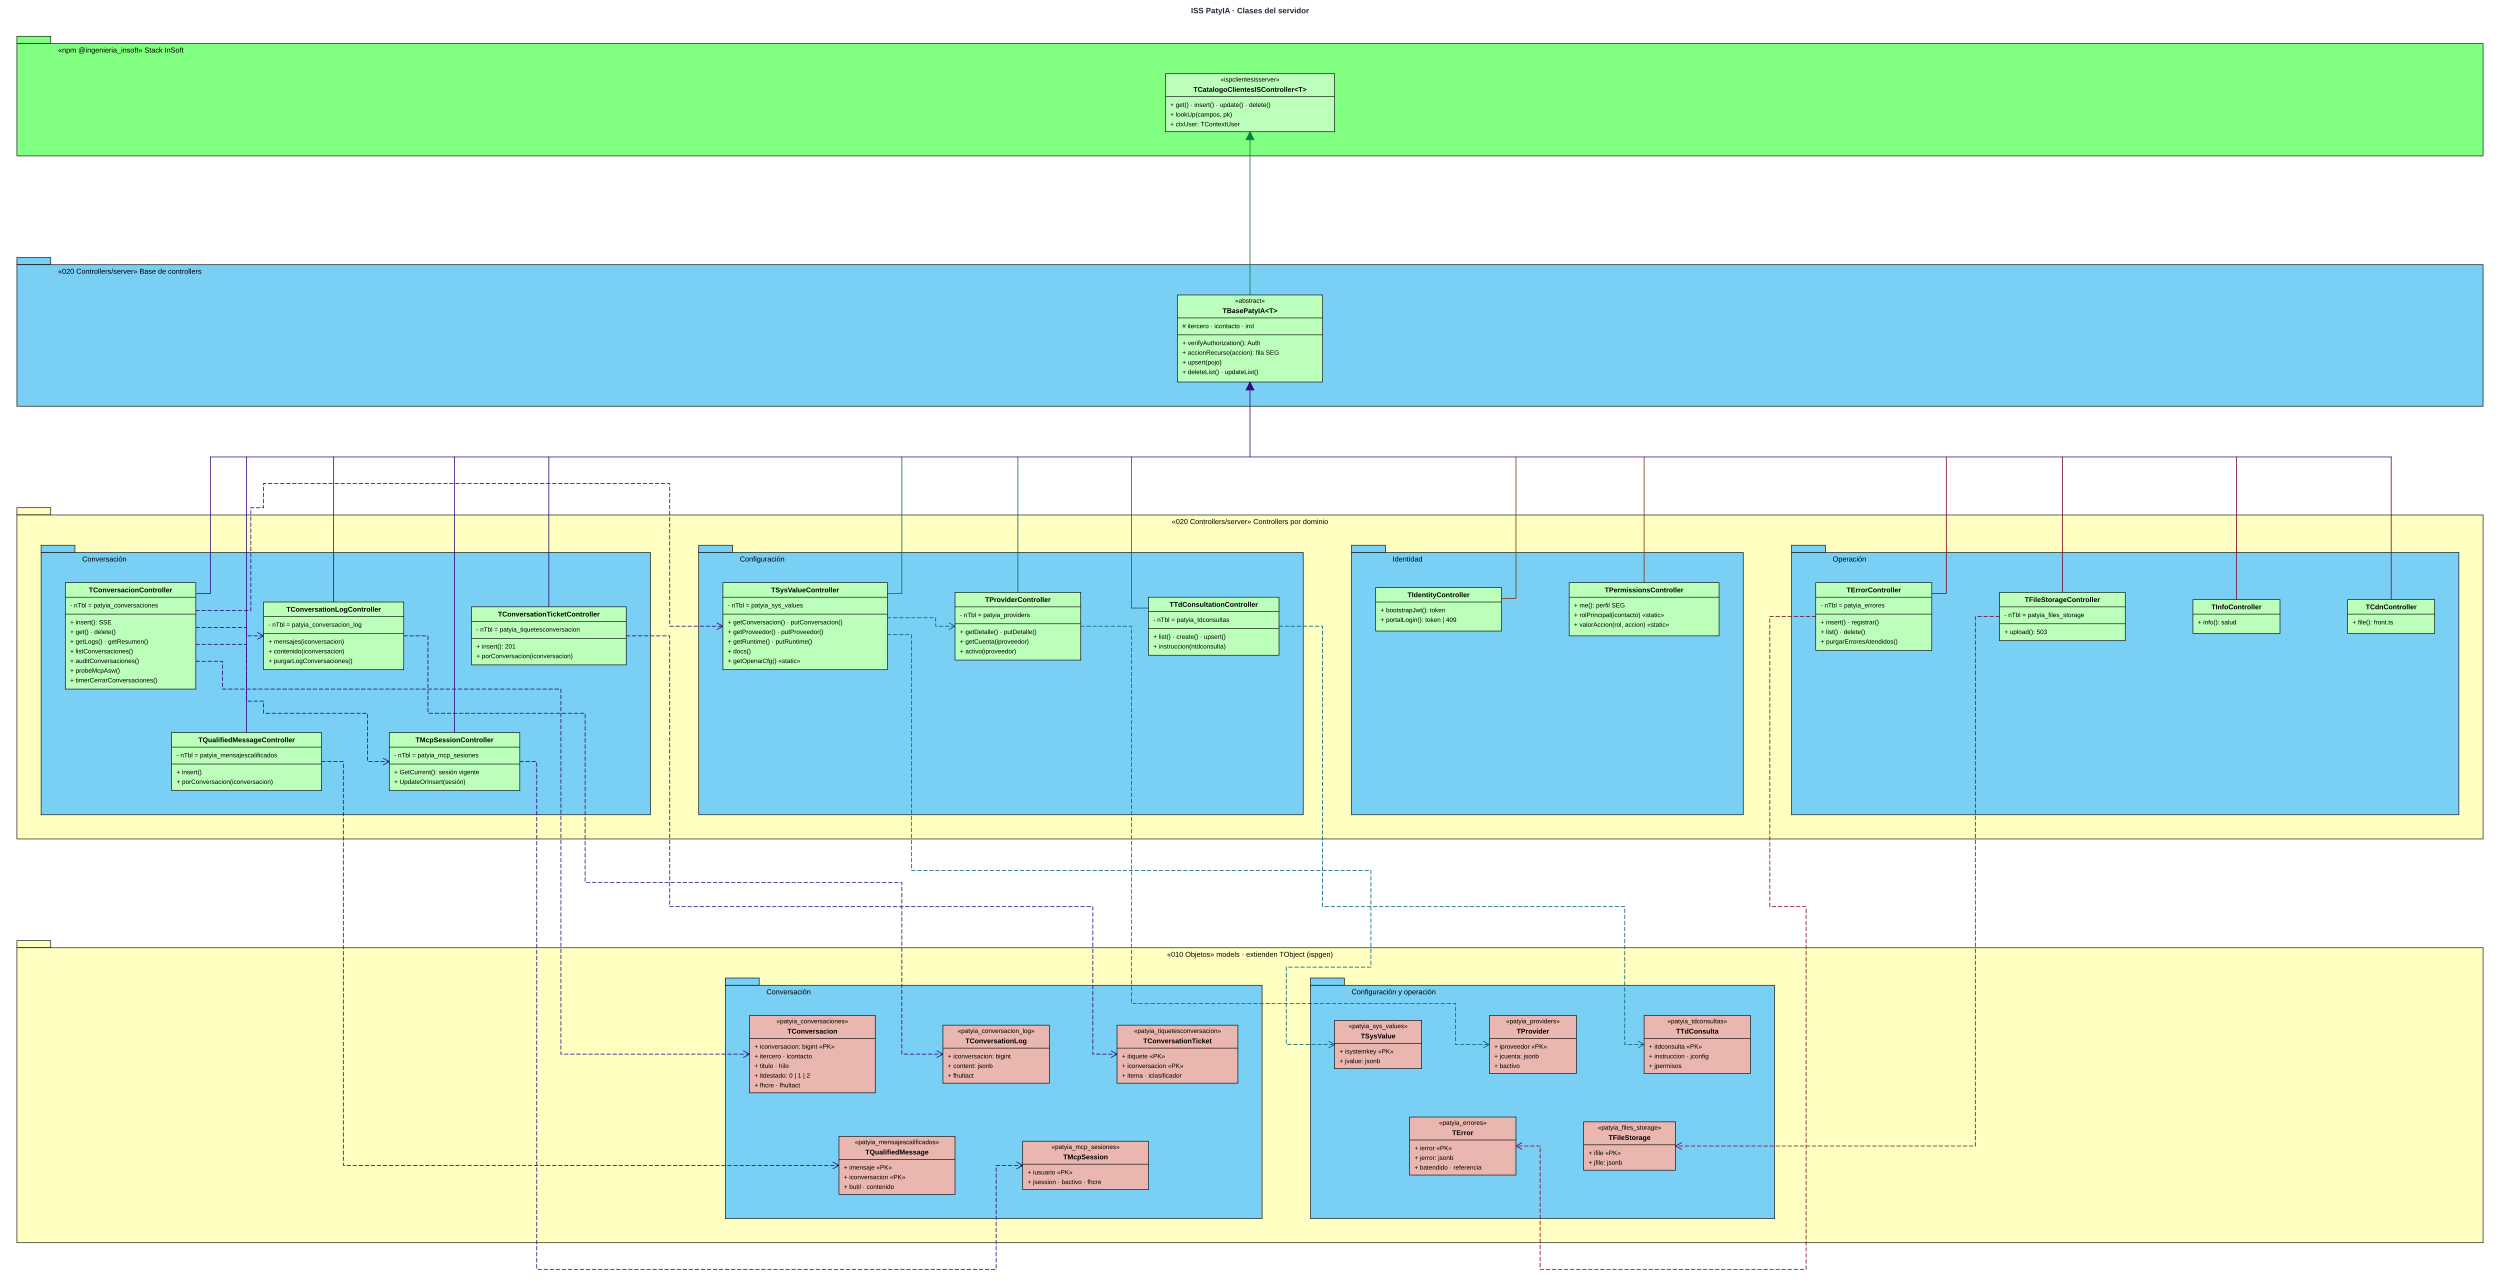
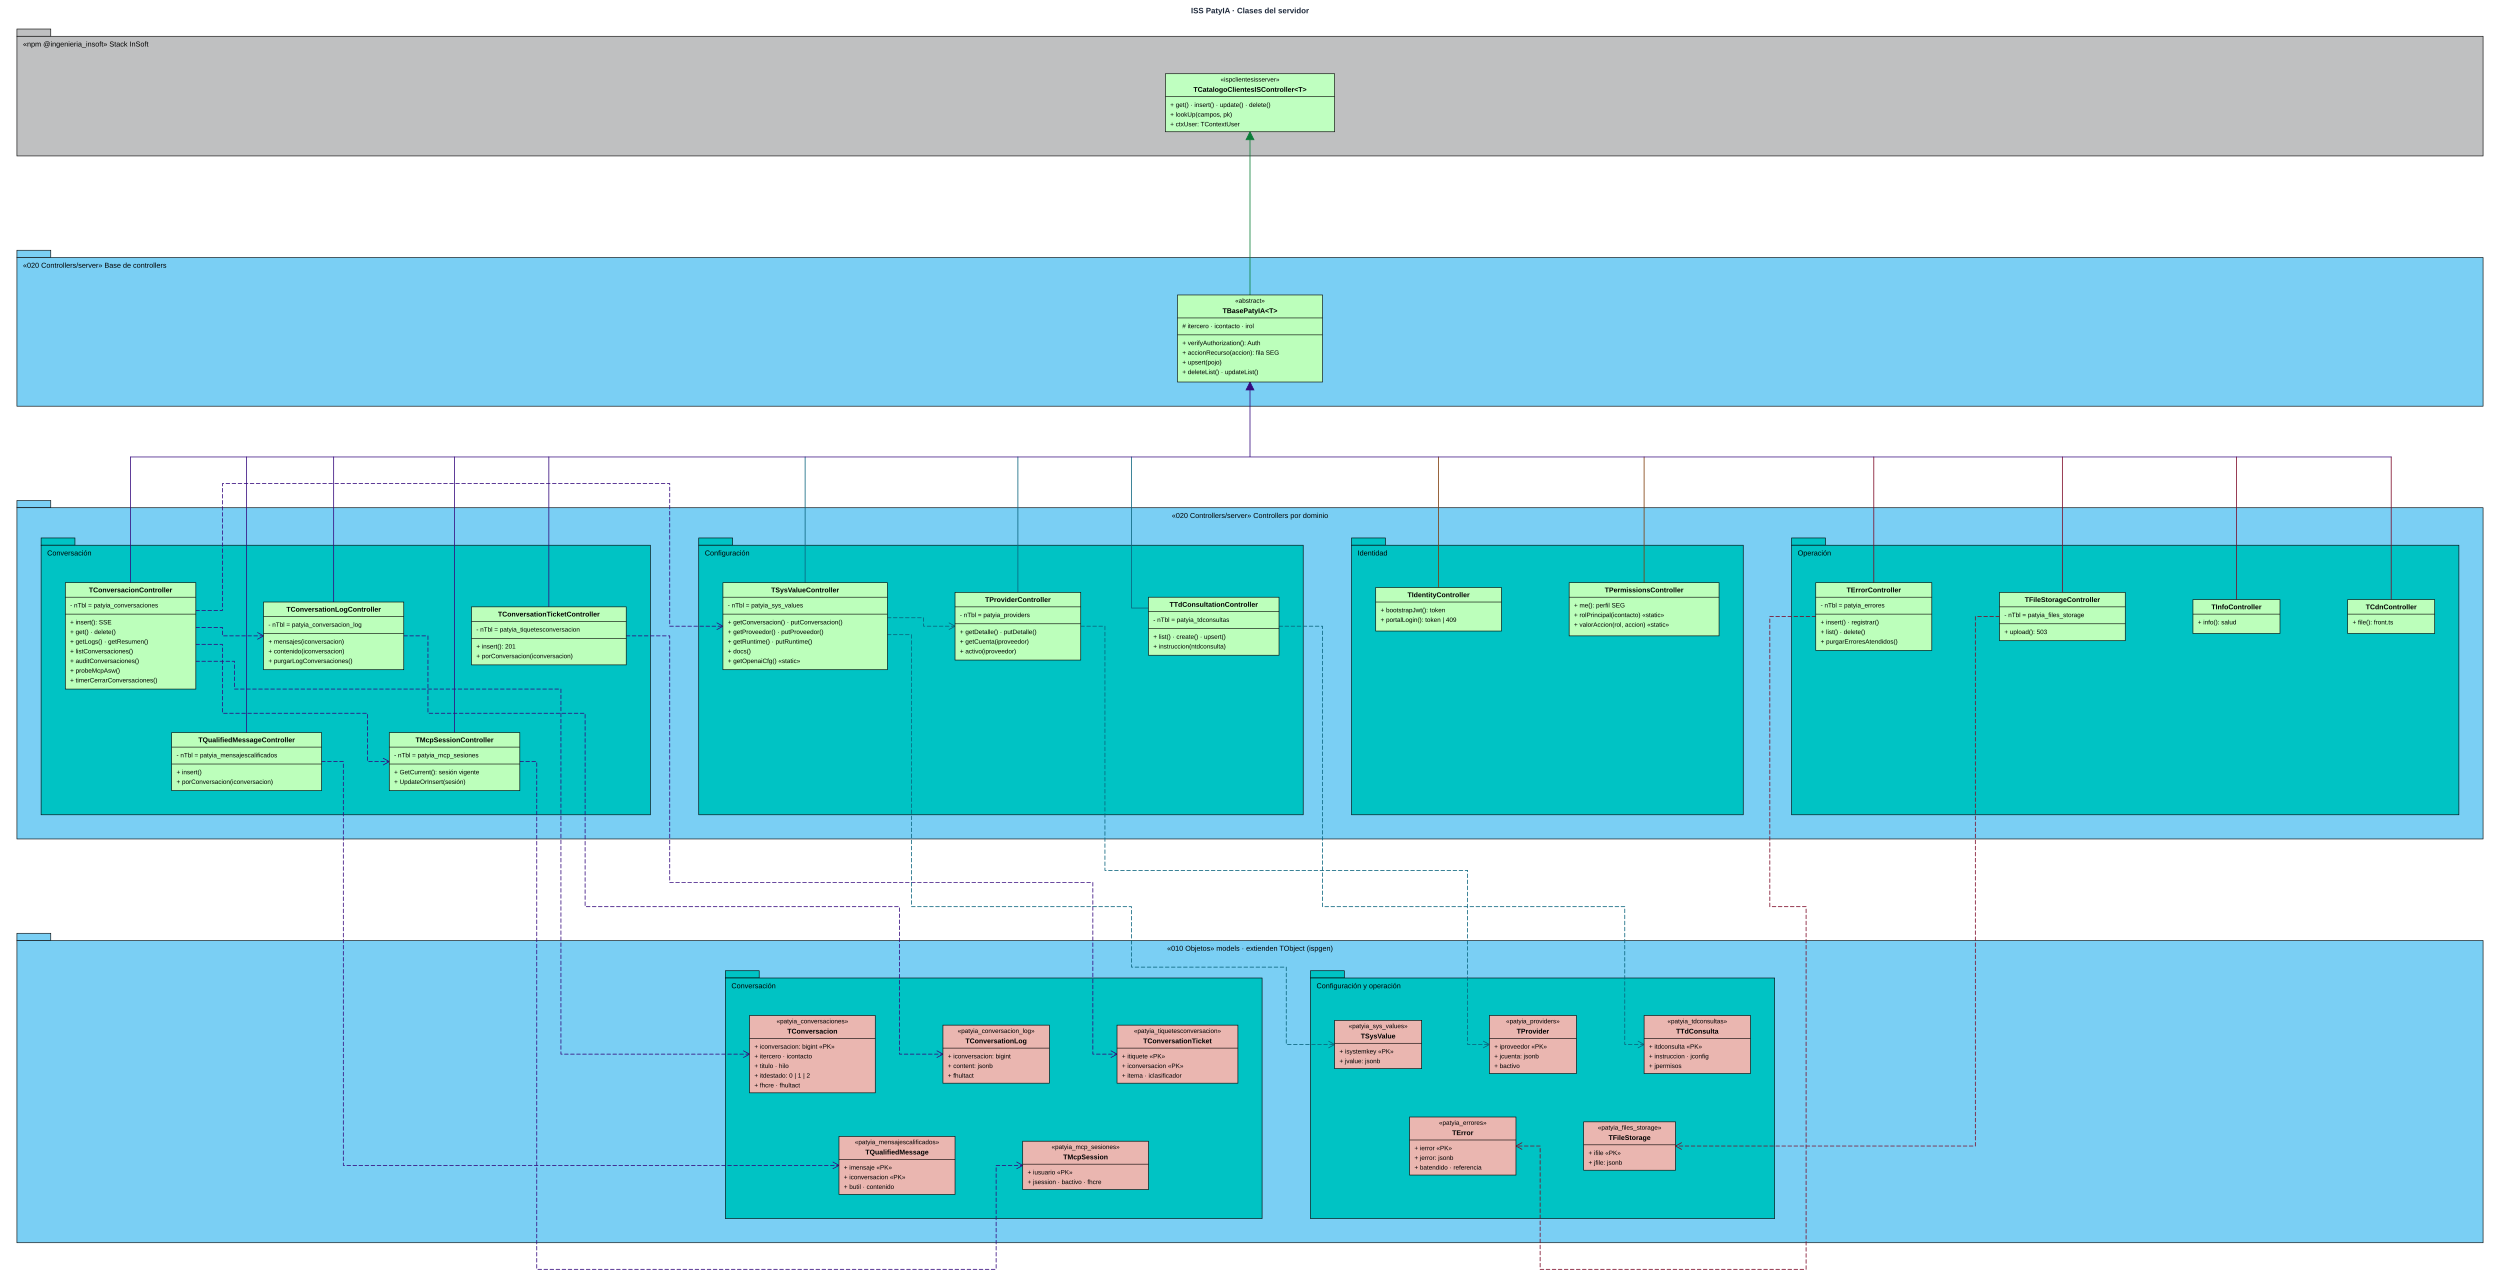
<svg xmlns="http://www.w3.org/2000/svg" style="background:#FFFFFF" part="canvas" class="cls-svg" role="img" viewBox="0 0 4136 2128" preserveAspectRatio="xMidYMid meet" aria-label="ISS PatyIA · Clases del servidor">
  <text x="2068" y="22" text-anchor="middle" fill="#1e293b" font-size="13" font-weight="600" font-family="Tahoma,Arial,sans-serif">ISS PatyIA · Clases del servidor</text>
  <g class="cls-pkgs">
-     <rect x="28" y="60" width="56" height="12" fill="#81FF81" stroke="#000000" stroke-width="1" class="cls-pkg__tab" />
-     <rect x="28" y="72" width="4080" height="186" fill="#81FF81" stroke="#000000" stroke-width="1" class="cls-pkg" />
-     <text x="96" y="87" text-anchor="start" fill="#000000" font-size="12" font-family="Tahoma,Arial,sans-serif">«npm @ingenieria_insoft» Stack InSoft</text>
-     <rect x="28" y="426" width="56" height="12" fill="#7ACFF4" stroke="#000000" stroke-width="1" class="cls-pkg__tab" />
-     <rect x="28" y="438" width="4080" height="234" fill="#7ACFF4" stroke="#000000" stroke-width="1" class="cls-pkg" />
-     <text x="96" y="453" text-anchor="start" fill="#000000" font-size="12" font-family="Tahoma,Arial,sans-serif">«020 Controllers/server» Base de controllers</text>
-     <rect x="28" y="840" width="56" height="12" fill="#FFFFC1" stroke="#000000" stroke-width="1" class="cls-pkg__tab" />
-     <rect x="28" y="852" width="4080" height="536" fill="#FFFFC1" stroke="#000000" stroke-width="1" class="cls-pkg" />
-     <text x="2068" y="867" text-anchor="middle" fill="#000000" font-size="12" font-family="Tahoma,Arial,sans-serif">«020 Controllers/server» Controllers por dominio</text>
-     <rect x="28" y="1556" width="56" height="12" fill="#FFFFC1" stroke="#000000" stroke-width="1" class="cls-pkg__tab" />
-     <rect x="28" y="1568" width="4080" height="488" fill="#FFFFC1" stroke="#000000" stroke-width="1" class="cls-pkg" />
-     <text x="2068" y="1583" text-anchor="middle" fill="#000000" font-size="12" font-family="Tahoma,Arial,sans-serif">«010 Objetos» models · extienden TObject (ispgen)</text>
-     <rect x="68" y="902" width="56" height="12" fill="#7ACFF4" stroke="#000000" stroke-width="1" class="cls-pkg__tab" />
-     <rect x="68" y="914" width="1008" height="434" fill="#7ACFF4" stroke="#000000" stroke-width="1" class="cls-pkg" />
-     <text x="136" y="929" text-anchor="start" fill="#000000" font-size="12" font-family="Tahoma,Arial,sans-serif">Conversación</text>
-     <rect x="1156" y="902" width="56" height="12" fill="#7ACFF4" stroke="#000000" stroke-width="1" class="cls-pkg__tab" />
-     <rect x="1156" y="914" width="1000" height="434" fill="#7ACFF4" stroke="#000000" stroke-width="1" class="cls-pkg" />
-     <text x="1224" y="929" text-anchor="start" fill="#000000" font-size="12" font-family="Tahoma,Arial,sans-serif">Configuración</text>
-     <rect x="2236" y="902" width="56" height="12" fill="#7ACFF4" stroke="#000000" stroke-width="1" class="cls-pkg__tab" />
-     <rect x="2236" y="914" width="648" height="434" fill="#7ACFF4" stroke="#000000" stroke-width="1" class="cls-pkg" />
-     <text x="2304" y="929" text-anchor="start" fill="#000000" font-size="12" font-family="Tahoma,Arial,sans-serif">Identidad</text>
-     <rect x="2964" y="902" width="56" height="12" fill="#7ACFF4" stroke="#000000" stroke-width="1" class="cls-pkg__tab" />
-     <rect x="2964" y="914" width="1104" height="434" fill="#7ACFF4" stroke="#000000" stroke-width="1" class="cls-pkg" />
-     <text x="3032" y="929" text-anchor="start" fill="#000000" font-size="12" font-family="Tahoma,Arial,sans-serif">Operación</text>
-     <rect x="1200" y="1618" width="56" height="12" fill="#7ACFF4" stroke="#000000" stroke-width="1" class="cls-pkg__tab" />
-     <rect x="1200" y="1630" width="888" height="386" fill="#7ACFF4" stroke="#000000" stroke-width="1" class="cls-pkg" />
-     <text x="1268" y="1645" text-anchor="start" fill="#000000" font-size="12" font-family="Tahoma,Arial,sans-serif">Conversación</text>
-     <rect x="2168" y="1618" width="56" height="12" fill="#7ACFF4" stroke="#000000" stroke-width="1" class="cls-pkg__tab" />
-     <rect x="2168" y="1630" width="768" height="386" fill="#7ACFF4" stroke="#000000" stroke-width="1" class="cls-pkg" />
-     <text x="2236" y="1645" text-anchor="start" fill="#000000" font-size="12" font-family="Tahoma,Arial,sans-serif">Configuración y operación</text>
+     <rect x="28" y="48" width="56" height="12" fill="#BFC0C1" stroke="#000000" stroke-width="1" class="cls-pkg__tab" />
+     <rect x="28" y="60" width="4080" height="198" fill="#BFC0C1" stroke="#000000" stroke-width="1" class="cls-pkg" />
+     <text x="38" y="77" text-anchor="start" fill="#000000" font-size="12" font-family="Tahoma,Arial,sans-serif">«npm @ingenieria_insoft» Stack InSoft</text>
+     <rect x="28" y="414" width="56" height="12" fill="#7ACFF4" stroke="#000000" stroke-width="1" class="cls-pkg__tab" />
+     <rect x="28" y="426" width="4080" height="246" fill="#7ACFF4" stroke="#000000" stroke-width="1" class="cls-pkg" />
+     <text x="38" y="443" text-anchor="start" fill="#000000" font-size="12" font-family="Tahoma,Arial,sans-serif">«020 Controllers/server» Base de controllers</text>
+     <rect x="28" y="828" width="56" height="12" fill="#7ACFF4" stroke="#000000" stroke-width="1" class="cls-pkg__tab" />
+     <rect x="28" y="840" width="4080" height="548" fill="#7ACFF4" stroke="#000000" stroke-width="1" class="cls-pkg" />
+     <text x="2068" y="857" text-anchor="middle" fill="#000000" font-size="12" font-family="Tahoma,Arial,sans-serif">«020 Controllers/server» Controllers por dominio</text>
+     <rect x="28" y="1544" width="56" height="12" fill="#7ACFF4" stroke="#000000" stroke-width="1" class="cls-pkg__tab" />
+     <rect x="28" y="1556" width="4080" height="500" fill="#7ACFF4" stroke="#000000" stroke-width="1" class="cls-pkg" />
+     <text x="2068" y="1573" text-anchor="middle" fill="#000000" font-size="12" font-family="Tahoma,Arial,sans-serif">«010 Objetos» models · extienden TObject (ispgen)</text>
+     <rect x="68" y="890" width="56" height="12" fill="#00C3C4" stroke="#000000" stroke-width="1" class="cls-pkg__tab" />
+     <rect x="68" y="902" width="1008" height="446" fill="#00C3C4" stroke="#000000" stroke-width="1" class="cls-pkg" />
+     <text x="78" y="919" text-anchor="start" fill="#000000" font-size="12" font-family="Tahoma,Arial,sans-serif">Conversación</text>
+     <rect x="1156" y="890" width="56" height="12" fill="#00C3C4" stroke="#000000" stroke-width="1" class="cls-pkg__tab" />
+     <rect x="1156" y="902" width="1000" height="446" fill="#00C3C4" stroke="#000000" stroke-width="1" class="cls-pkg" />
+     <text x="1166" y="919" text-anchor="start" fill="#000000" font-size="12" font-family="Tahoma,Arial,sans-serif">Configuración</text>
+     <rect x="2236" y="890" width="56" height="12" fill="#00C3C4" stroke="#000000" stroke-width="1" class="cls-pkg__tab" />
+     <rect x="2236" y="902" width="648" height="446" fill="#00C3C4" stroke="#000000" stroke-width="1" class="cls-pkg" />
+     <text x="2246" y="919" text-anchor="start" fill="#000000" font-size="12" font-family="Tahoma,Arial,sans-serif">Identidad</text>
+     <rect x="2964" y="890" width="56" height="12" fill="#00C3C4" stroke="#000000" stroke-width="1" class="cls-pkg__tab" />
+     <rect x="2964" y="902" width="1104" height="446" fill="#00C3C4" stroke="#000000" stroke-width="1" class="cls-pkg" />
+     <text x="2974" y="919" text-anchor="start" fill="#000000" font-size="12" font-family="Tahoma,Arial,sans-serif">Operación</text>
+     <rect x="1200" y="1606" width="56" height="12" fill="#00C3C4" stroke="#000000" stroke-width="1" class="cls-pkg__tab" />
+     <rect x="1200" y="1618" width="888" height="398" fill="#00C3C4" stroke="#000000" stroke-width="1" class="cls-pkg" />
+     <text x="1210" y="1635" text-anchor="start" fill="#000000" font-size="12" font-family="Tahoma,Arial,sans-serif">Conversación</text>
+     <rect x="2168" y="1606" width="56" height="12" fill="#00C3C4" stroke="#000000" stroke-width="1" class="cls-pkg__tab" />
+     <rect x="2168" y="1618" width="768" height="398" fill="#00C3C4" stroke="#000000" stroke-width="1" class="cls-pkg" />
+     <text x="2178" y="1635" text-anchor="start" fill="#000000" font-size="12" font-family="Tahoma,Arial,sans-serif">Configuración y operación</text>
  </g>
  <g class="cls-rel" data-edge-id="r0">
    <path d="M2068,488 V218" fill="none" stroke="#0a7d37" stroke-width="1.3" stroke-linejoin="round" stroke-linecap="round" class="cls-rel__path" />
    <polygon points="0,0 -13.2,-6.6 -13.2,6.6" fill="#0a7d37" stroke="#0a7d37" stroke-width="1.2" transform="translate(2068,218) rotate(270)" class="cls-rel__head" />
  </g>
  <g class="cls-rel" data-edge-id="r1">
-     <path d="M324,982 H348 V756" fill="none" stroke="#350a7d" stroke-width="1.3" stroke-linejoin="round" stroke-linecap="round" class="cls-rel__path" />
+     <path d="M216,964 V756" fill="none" stroke="#350a7d" stroke-width="1.3" stroke-linejoin="round" stroke-linecap="round" class="cls-rel__path" />
  </g>
  <g class="cls-rel" data-edge-id="r2">
    <path d="M552,996 V756" fill="none" stroke="#350a7d" stroke-width="1.3" stroke-linejoin="round" stroke-linecap="round" class="cls-rel__path" />
  </g>
  <g class="cls-rel" data-edge-id="r3">
    <path d="M908,1004 V756" fill="none" stroke="#350a7d" stroke-width="1.3" stroke-linejoin="round" stroke-linecap="round" class="cls-rel__path" />
  </g>
  <g class="cls-rel" data-edge-id="r4">
    <path d="M408,1212 V756" fill="none" stroke="#350a7d" stroke-width="1.3" stroke-linejoin="round" stroke-linecap="round" class="cls-rel__path" />
  </g>
  <g class="cls-rel" data-edge-id="r5">
    <path d="M752,1212 V756" fill="none" stroke="#350a7d" stroke-width="1.3" stroke-linejoin="round" stroke-linecap="round" class="cls-rel__path" />
  </g>
  <g class="cls-rel" data-edge-id="r6">
-     <path d="M1468,982 H1492 V756" fill="none" stroke="#0a647d" stroke-width="1.3" stroke-linejoin="round" stroke-linecap="round" class="cls-rel__path" />
+     <path d="M1332,964 V756" fill="none" stroke="#0a647d" stroke-width="1.3" stroke-linejoin="round" stroke-linecap="round" class="cls-rel__path" />
  </g>
  <g class="cls-rel" data-edge-id="r7">
    <path d="M1684,980 V756" fill="none" stroke="#0a647d" stroke-width="1.3" stroke-linejoin="round" stroke-linecap="round" class="cls-rel__path" />
  </g>
  <g class="cls-rel" data-edge-id="r8">
    <path d="M1900,1006 H1872 V756" fill="none" stroke="#0a647d" stroke-width="1.3" stroke-linejoin="round" stroke-linecap="round" class="cls-rel__path" />
  </g>
  <g class="cls-rel" data-edge-id="r9">
-     <path d="M2484,990 H2508 V756" fill="none" stroke="#7d3c0a" stroke-width="1.3" stroke-linejoin="round" stroke-linecap="round" class="cls-rel__path" />
+     <path d="M2380,972 V756" fill="none" stroke="#7d3c0a" stroke-width="1.3" stroke-linejoin="round" stroke-linecap="round" class="cls-rel__path" />
  </g>
  <g class="cls-rel" data-edge-id="r10">
    <path d="M2720,964 V756" fill="none" stroke="#7d3c0a" stroke-width="1.3" stroke-linejoin="round" stroke-linecap="round" class="cls-rel__path" />
  </g>
  <g class="cls-rel" data-edge-id="r11">
-     <path d="M3196,982 H3220 V756" fill="none" stroke="#7d0a27" stroke-width="1.3" stroke-linejoin="round" stroke-linecap="round" class="cls-rel__path" />
+     <path d="M3100,964 V756" fill="none" stroke="#7d0a27" stroke-width="1.3" stroke-linejoin="round" stroke-linecap="round" class="cls-rel__path" />
  </g>
  <g class="cls-rel" data-edge-id="r12">
    <path d="M3412,980 V756" fill="none" stroke="#7d0a27" stroke-width="1.3" stroke-linejoin="round" stroke-linecap="round" class="cls-rel__path" />
  </g>
  <g class="cls-rel" data-edge-id="r13">
    <path d="M3700,992 V756" fill="none" stroke="#7d0a27" stroke-width="1.3" stroke-linejoin="round" stroke-linecap="round" class="cls-rel__path" />
  </g>
  <g class="cls-rel" data-edge-id="r14">
    <path d="M3956,992 V756" fill="none" stroke="#7d0a27" stroke-width="1.3" stroke-linejoin="round" stroke-linecap="round" class="cls-rel__path" />
  </g>
  <g class="cls-rel" data-edge-id="r15">
-     <path d="M324,1038 H408 V1052 H436" fill="none" stroke="#350a7d" stroke-width="1.3" stroke-dasharray="6 4" stroke-linejoin="round" stroke-linecap="round" class="cls-rel__path" />
+     <path d="M324,1038 H368 V1052 H436" fill="none" stroke="#350a7d" stroke-width="1.3" stroke-dasharray="6 4" stroke-linejoin="round" stroke-linecap="round" class="cls-rel__path" />
    <polyline points="-9.9,-5.5 0,0 -9.9,5.5" fill="none" stroke="#350a7d" stroke-width="1.3" stroke-linejoin="round" stroke-linecap="round" transform="translate(436,1052) rotate(0)" class="cls-rel__head" />
  </g>
  <g class="cls-rel" data-edge-id="r16">
-     <path d="M324,1066 H408 V1160 H436 V1180 H608 V1260 H644" fill="none" stroke="#350a7d" stroke-width="1.3" stroke-dasharray="6 4" stroke-linejoin="round" stroke-linecap="round" class="cls-rel__path" />
+     <path d="M324,1066 H368 V1180 H608 V1260 H644" fill="none" stroke="#350a7d" stroke-width="1.3" stroke-dasharray="6 4" stroke-linejoin="round" stroke-linecap="round" class="cls-rel__path" />
    <polyline points="-9.9,-5.5 0,0 -9.9,5.5" fill="none" stroke="#350a7d" stroke-width="1.3" stroke-linejoin="round" stroke-linecap="round" transform="translate(644,1260) rotate(0)" class="cls-rel__head" />
  </g>
  <g class="cls-rel" data-edge-id="r17">
-     <path d="M324,1010 H415 V840 H436 V800 H1108 V1036 H1196" fill="none" stroke="#350a7d" stroke-width="1.3" stroke-dasharray="6 4" stroke-linejoin="round" stroke-linecap="round" class="cls-rel__path" />
+     <path d="M324,1010 H368 V800 H1108 V1036 H1196" fill="none" stroke="#350a7d" stroke-width="1.3" stroke-dasharray="6 4" stroke-linejoin="round" stroke-linecap="round" class="cls-rel__path" />
    <polyline points="-9.9,-5.5 0,0 -9.9,5.5" fill="none" stroke="#350a7d" stroke-width="1.3" stroke-linejoin="round" stroke-linecap="round" transform="translate(1196,1036) rotate(0)" class="cls-rel__head" />
  </g>
  <g class="cls-rel" data-edge-id="r18">
-     <path d="M1468,1022 H1548 V1036 H1580" fill="none" stroke="#0a647d" stroke-width="1.3" stroke-dasharray="6 4" stroke-linejoin="round" stroke-linecap="round" class="cls-rel__path" />
+     <path d="M1468,1022 H1528 V1036 H1580" fill="none" stroke="#0a647d" stroke-width="1.3" stroke-dasharray="6 4" stroke-linejoin="round" stroke-linecap="round" class="cls-rel__path" />
    <polyline points="-9.9,-5.5 0,0 -9.9,5.5" fill="none" stroke="#0a647d" stroke-width="1.3" stroke-linejoin="round" stroke-linecap="round" transform="translate(1580,1036) rotate(0)" class="cls-rel__head" />
  </g>
  <g class="cls-rel" data-edge-id="r19">
-     <path d="M324,1094 H368 V1140 H928 V1744 H1240" fill="none" stroke="#350a7d" stroke-width="1.3" stroke-dasharray="6 4" stroke-linejoin="round" stroke-linecap="round" class="cls-rel__path" />
+     <path d="M324,1094 H388 V1140 H928 V1744 H1240" fill="none" stroke="#350a7d" stroke-width="1.3" stroke-dasharray="6 4" stroke-linejoin="round" stroke-linecap="round" class="cls-rel__path" />
    <polyline points="-9.9,-5.5 0,0 -9.9,5.5" fill="none" stroke="#350a7d" stroke-width="1.3" stroke-linejoin="round" stroke-linecap="round" transform="translate(1240,1744) rotate(0)" class="cls-rel__head" />
  </g>
  <g class="cls-rel" data-edge-id="r20">
-     <path d="M668,1052 H708 V1180 H968 V1460 H1492 V1744 H1560" fill="none" stroke="#350a7d" stroke-width="1.3" stroke-dasharray="6 4" stroke-linejoin="round" stroke-linecap="round" class="cls-rel__path" />
+     <path d="M668,1052 H708 V1180 H968 V1500 H1488 V1744 H1560" fill="none" stroke="#350a7d" stroke-width="1.3" stroke-dasharray="6 4" stroke-linejoin="round" stroke-linecap="round" class="cls-rel__path" />
    <polyline points="-9.9,-5.5 0,0 -9.9,5.5" fill="none" stroke="#350a7d" stroke-width="1.3" stroke-linejoin="round" stroke-linecap="round" transform="translate(1560,1744) rotate(0)" class="cls-rel__head" />
  </g>
  <g class="cls-rel" data-edge-id="r21">
-     <path d="M1036,1052 H1108 V1500 H1808 V1744 H1848" fill="none" stroke="#350a7d" stroke-width="1.3" stroke-dasharray="6 4" stroke-linejoin="round" stroke-linecap="round" class="cls-rel__path" />
+     <path d="M1036,1052 H1108 V1460 H1808 V1744 H1848" fill="none" stroke="#350a7d" stroke-width="1.3" stroke-dasharray="6 4" stroke-linejoin="round" stroke-linecap="round" class="cls-rel__path" />
    <polyline points="-9.9,-5.5 0,0 -9.9,5.5" fill="none" stroke="#350a7d" stroke-width="1.3" stroke-linejoin="round" stroke-linecap="round" transform="translate(1848,1744) rotate(0)" class="cls-rel__head" />
  </g>
  <g class="cls-rel" data-edge-id="r22">
    <path d="M532,1260 H568 V1928 H1388" fill="none" stroke="#350a7d" stroke-width="1.3" stroke-dasharray="6 4" stroke-linejoin="round" stroke-linecap="round" class="cls-rel__path" />
    <polyline points="-9.9,-5.5 0,0 -9.9,5.5" fill="none" stroke="#350a7d" stroke-width="1.3" stroke-linejoin="round" stroke-linecap="round" transform="translate(1388,1928) rotate(0)" class="cls-rel__head" />
  </g>
  <g class="cls-rel" data-edge-id="r23">
    <path d="M860,1260 H888 V2100 H1648 V1928 H1692" fill="none" stroke="#350a7d" stroke-width="1.3" stroke-dasharray="6 4" stroke-linejoin="round" stroke-linecap="round" class="cls-rel__path" />
    <polyline points="-9.9,-5.5 0,0 -9.9,5.5" fill="none" stroke="#350a7d" stroke-width="1.3" stroke-linejoin="round" stroke-linecap="round" transform="translate(1692,1928) rotate(0)" class="cls-rel__head" />
  </g>
  <g class="cls-rel" data-edge-id="r24">
-     <path d="M1468,1050 H1508 V1440 H2268 V1600 H2128 V1728 H2208" fill="none" stroke="#0a647d" stroke-width="1.3" stroke-dasharray="6 4" stroke-linejoin="round" stroke-linecap="round" class="cls-rel__path" />
+     <path d="M1468,1050 H1508 V1500 H1872 V1600 H2128 V1728 H2208" fill="none" stroke="#0a647d" stroke-width="1.3" stroke-dasharray="6 4" stroke-linejoin="round" stroke-linecap="round" class="cls-rel__path" />
    <polyline points="-9.9,-5.5 0,0 -9.9,5.5" fill="none" stroke="#0a647d" stroke-width="1.3" stroke-linejoin="round" stroke-linecap="round" transform="translate(2208,1728) rotate(0)" class="cls-rel__head" />
  </g>
  <g class="cls-rel" data-edge-id="r25">
-     <path d="M1788,1036 H1872 V1660 H2408 V1728 H2464" fill="none" stroke="#0a647d" stroke-width="1.3" stroke-dasharray="6 4" stroke-linejoin="round" stroke-linecap="round" class="cls-rel__path" />
+     <path d="M1788,1036 H1828 V1440 H2428 V1728 H2464" fill="none" stroke="#0a647d" stroke-width="1.3" stroke-dasharray="6 4" stroke-linejoin="round" stroke-linecap="round" class="cls-rel__path" />
    <polyline points="-9.9,-5.5 0,0 -9.9,5.5" fill="none" stroke="#0a647d" stroke-width="1.3" stroke-linejoin="round" stroke-linecap="round" transform="translate(2464,1728) rotate(0)" class="cls-rel__head" />
  </g>
  <g class="cls-rel" data-edge-id="r26">
    <path d="M2116,1036 H2188 V1500 H2688 V1728 H2720" fill="none" stroke="#0a647d" stroke-width="1.3" stroke-dasharray="6 4" stroke-linejoin="round" stroke-linecap="round" class="cls-rel__path" />
    <polyline points="-9.9,-5.5 0,0 -9.9,5.5" fill="none" stroke="#0a647d" stroke-width="1.3" stroke-linejoin="round" stroke-linecap="round" transform="translate(2720,1728) rotate(0)" class="cls-rel__head" />
  </g>
  <g class="cls-rel" data-edge-id="r27">
    <path d="M3004,1020 H2928 V1500 H2988 V2100 H2548 V1896 H2508" fill="none" stroke="#7d0a27" stroke-width="1.3" stroke-dasharray="6 4" stroke-linejoin="round" stroke-linecap="round" class="cls-rel__path" />
    <polyline points="-9.9,-5.5 0,0 -9.9,5.5" fill="none" stroke="#7d0a27" stroke-width="1.3" stroke-linejoin="round" stroke-linecap="round" transform="translate(2508,1896) rotate(180)" class="cls-rel__head" />
  </g>
  <g class="cls-rel" data-edge-id="r28">
    <path d="M3308,1020 H3268 V1896 H2772" fill="none" stroke="#7d0a27" stroke-width="1.3" stroke-dasharray="6 4" stroke-linejoin="round" stroke-linecap="round" class="cls-rel__path" />
    <polyline points="-9.9,-5.5 0,0 -9.9,5.5" fill="none" stroke="#7d0a27" stroke-width="1.3" stroke-linejoin="round" stroke-linecap="round" transform="translate(2772,1896) rotate(180)" class="cls-rel__head" />
  </g>
  <g class="cls-rel" data-edge-id="base::bus">
-     <path d="M348,756 H3956 H2068 V632" fill="none" stroke="#350a7d" stroke-width="1.3" stroke-linejoin="round" stroke-linecap="round" class="cls-rel__path" />
+     <path d="M216,756 H3956 H2068 V632" fill="none" stroke="#350a7d" stroke-width="1.3" stroke-linejoin="round" stroke-linecap="round" class="cls-rel__path" />
    <polygon points="0,0 -13.2,-6.6 -13.2,6.6" fill="#350a7d" stroke="#350a7d" stroke-width="1.2" transform="translate(2068,632) rotate(270)" class="cls-rel__head" />
  </g>
  <g class="cls-node cls-node--vp" data-node-id="catalogo">
-     <rect x="1928" y="122" width="280" height="96" fill="#BCFFBB" stroke="#000000" stroke-width="1" class="cls-node__box" />
+     <rect x="1928" y="122" width="280" height="96" fill="#BFFFC0" stroke="#000000" stroke-width="1" class="cls-node__box" />
    <line x1="1928" y1="160" x2="2208" y2="160" stroke="#000000" stroke-width="1" class="cls-node__divider" />
    <text x="2068" y="135" text-anchor="middle" fill="#000000" font-size="10.5" font-family="Tahoma,Arial,sans-serif">«ispclientesisserver»</text>
    <text x="2068" y="152" text-anchor="middle" fill="#000000" font-size="11.5" font-weight="700" font-family="Tahoma,Arial,sans-serif">TCatalogoClientesISController&lt;T&gt;</text>
    <text x="1936" y="174" dominant-baseline="middle" fill="#000000" font-size="10.5" font-family="Tahoma,Arial,sans-serif">+ get() · insert() · update() · delete()</text>
    <text x="1936" y="190" dominant-baseline="middle" fill="#000000" font-size="10.5" font-family="Tahoma,Arial,sans-serif">+ lookUp(campos, pk)</text>
    <text x="1936" y="206" dominant-baseline="middle" fill="#000000" font-size="10.5" font-family="Tahoma,Arial,sans-serif">+ ctxUser: TContextUser</text>
  </g>
  <g class="cls-node cls-node--vp" data-node-id="base">
    <rect x="1948" y="488" width="240" height="144" fill="#BCFFBB" stroke="#000000" stroke-width="1" class="cls-node__box" />
    <line x1="1948" y1="526" x2="2188" y2="526" stroke="#000000" stroke-width="1" class="cls-node__divider" />
    <line x1="1948" y1="554" x2="2188" y2="554" stroke="#000000" stroke-width="1" class="cls-node__divider" />
    <text x="2068" y="501" text-anchor="middle" fill="#000000" font-size="10.5" font-family="Tahoma,Arial,sans-serif">«abstract»</text>
    <text x="2068" y="518" text-anchor="middle" fill="#000000" font-size="11.5" font-weight="700" font-family="Tahoma,Arial,sans-serif">TBasePatyIA&lt;T&gt;</text>
    <text x="1956" y="540" dominant-baseline="middle" fill="#000000" font-size="10.5" font-family="Tahoma,Arial,sans-serif"># itercero · icontacto · irol</text>
    <text x="1956" y="568" dominant-baseline="middle" fill="#000000" font-size="10.5" font-family="Tahoma,Arial,sans-serif">+ verifyAuthorization(): Auth</text>
    <text x="1956" y="584" dominant-baseline="middle" fill="#000000" font-size="10.5" font-family="Tahoma,Arial,sans-serif">+ accionRecurso(accion): fila SEG</text>
    <text x="1956" y="600" dominant-baseline="middle" fill="#000000" font-size="10.5" font-family="Tahoma,Arial,sans-serif">+ upsert(pojo)</text>
    <text x="1956" y="616" dominant-baseline="middle" fill="#000000" font-size="10.5" font-family="Tahoma,Arial,sans-serif">+ deleteList() · updateList()</text>
  </g>
  <g class="cls-node cls-node--vp" data-node-id="conv">
    <rect x="108" y="964" width="216" height="176" fill="#BCFFBB" stroke="#000000" stroke-width="1" class="cls-node__box" />
    <line x1="108" y1="988" x2="324" y2="988" stroke="#000000" stroke-width="1" class="cls-node__divider" />
    <line x1="108" y1="1016" x2="324" y2="1016" stroke="#000000" stroke-width="1" class="cls-node__divider" />
    <text x="216" y="980" text-anchor="middle" fill="#000000" font-size="11.5" font-weight="700" font-family="Tahoma,Arial,sans-serif">TConversacionController</text>
    <text x="116" y="1002" dominant-baseline="middle" fill="#000000" font-size="10.5" font-family="Tahoma,Arial,sans-serif">- nTbl = patyia_conversaciones</text>
    <text x="116" y="1030" dominant-baseline="middle" fill="#000000" font-size="10.5" font-family="Tahoma,Arial,sans-serif">+ insert(): SSE</text>
    <text x="116" y="1046" dominant-baseline="middle" fill="#000000" font-size="10.5" font-family="Tahoma,Arial,sans-serif">+ get() · delete()</text>
    <text x="116" y="1062" dominant-baseline="middle" fill="#000000" font-size="10.5" font-family="Tahoma,Arial,sans-serif">+ getLogs() · getResumen()</text>
    <text x="116" y="1078" dominant-baseline="middle" fill="#000000" font-size="10.5" font-family="Tahoma,Arial,sans-serif">+ listConversaciones()</text>
    <text x="116" y="1094" dominant-baseline="middle" fill="#000000" font-size="10.5" font-family="Tahoma,Arial,sans-serif">+ auditConversaciones()</text>
    <text x="116" y="1110" dominant-baseline="middle" fill="#000000" font-size="10.5" font-family="Tahoma,Arial,sans-serif">+ probeMcpAsw()</text>
    <text x="116" y="1126" dominant-baseline="middle" fill="#000000" font-size="10.5" font-family="Tahoma,Arial,sans-serif">+ timerCerrarConversaciones()</text>
  </g>
  <g class="cls-node cls-node--vp" data-node-id="log">
    <rect x="436" y="996" width="232" height="112" fill="#BCFFBB" stroke="#000000" stroke-width="1" class="cls-node__box" />
    <line x1="436" y1="1020" x2="668" y2="1020" stroke="#000000" stroke-width="1" class="cls-node__divider" />
    <line x1="436" y1="1048" x2="668" y2="1048" stroke="#000000" stroke-width="1" class="cls-node__divider" />
    <text x="552" y="1012" text-anchor="middle" fill="#000000" font-size="11.5" font-weight="700" font-family="Tahoma,Arial,sans-serif">TConversationLogController</text>
    <text x="444" y="1034" dominant-baseline="middle" fill="#000000" font-size="10.5" font-family="Tahoma,Arial,sans-serif">- nTbl = patyia_conversacion_log</text>
    <text x="444" y="1062" dominant-baseline="middle" fill="#000000" font-size="10.5" font-family="Tahoma,Arial,sans-serif">+ mensajes(iconversacion)</text>
    <text x="444" y="1078" dominant-baseline="middle" fill="#000000" font-size="10.5" font-family="Tahoma,Arial,sans-serif">+ contenido(iconversacion)</text>
    <text x="444" y="1094" dominant-baseline="middle" fill="#000000" font-size="10.5" font-family="Tahoma,Arial,sans-serif">+ purgarLogConversaciones()</text>
  </g>
  <g class="cls-node cls-node--vp" data-node-id="tiq">
    <rect x="780" y="1004" width="256" height="96" fill="#BCFFBB" stroke="#000000" stroke-width="1" class="cls-node__box" />
    <line x1="780" y1="1028" x2="1036" y2="1028" stroke="#000000" stroke-width="1" class="cls-node__divider" />
    <line x1="780" y1="1056" x2="1036" y2="1056" stroke="#000000" stroke-width="1" class="cls-node__divider" />
    <text x="908" y="1020" text-anchor="middle" fill="#000000" font-size="11.5" font-weight="700" font-family="Tahoma,Arial,sans-serif">TConversationTicketController</text>
    <text x="788" y="1042" dominant-baseline="middle" fill="#000000" font-size="10.5" font-family="Tahoma,Arial,sans-serif">- nTbl = patyia_tiquetesconversacion</text>
    <text x="788" y="1070" dominant-baseline="middle" fill="#000000" font-size="10.5" font-family="Tahoma,Arial,sans-serif">+ insert(): 201</text>
    <text x="788" y="1086" dominant-baseline="middle" fill="#000000" font-size="10.5" font-family="Tahoma,Arial,sans-serif">+ porConversacion(iconversacion)</text>
  </g>
  <g class="cls-node cls-node--vp" data-node-id="msg">
    <rect x="284" y="1212" width="248" height="96" fill="#BCFFBB" stroke="#000000" stroke-width="1" class="cls-node__box" />
    <line x1="284" y1="1236" x2="532" y2="1236" stroke="#000000" stroke-width="1" class="cls-node__divider" />
    <line x1="284" y1="1264" x2="532" y2="1264" stroke="#000000" stroke-width="1" class="cls-node__divider" />
    <text x="408" y="1228" text-anchor="middle" fill="#000000" font-size="11.5" font-weight="700" font-family="Tahoma,Arial,sans-serif">TQualifiedMessageController</text>
    <text x="292" y="1250" dominant-baseline="middle" fill="#000000" font-size="10.5" font-family="Tahoma,Arial,sans-serif">- nTbl = patyia_mensajescalificados</text>
    <text x="292" y="1278" dominant-baseline="middle" fill="#000000" font-size="10.5" font-family="Tahoma,Arial,sans-serif">+ insert()</text>
    <text x="292" y="1294" dominant-baseline="middle" fill="#000000" font-size="10.5" font-family="Tahoma,Arial,sans-serif">+ porConversacion(iconversacion)</text>
  </g>
  <g class="cls-node cls-node--vp" data-node-id="mcp">
    <rect x="644" y="1212" width="216" height="96" fill="#BCFFBB" stroke="#000000" stroke-width="1" class="cls-node__box" />
    <line x1="644" y1="1236" x2="860" y2="1236" stroke="#000000" stroke-width="1" class="cls-node__divider" />
    <line x1="644" y1="1264" x2="860" y2="1264" stroke="#000000" stroke-width="1" class="cls-node__divider" />
    <text x="752" y="1228" text-anchor="middle" fill="#000000" font-size="11.5" font-weight="700" font-family="Tahoma,Arial,sans-serif">TMcpSessionController</text>
    <text x="652" y="1250" dominant-baseline="middle" fill="#000000" font-size="10.5" font-family="Tahoma,Arial,sans-serif">- nTbl = patyia_mcp_sesiones</text>
    <text x="652" y="1278" dominant-baseline="middle" fill="#000000" font-size="10.5" font-family="Tahoma,Arial,sans-serif">+ GetCurrent(): sesión vigente</text>
    <text x="652" y="1294" dominant-baseline="middle" fill="#000000" font-size="10.5" font-family="Tahoma,Arial,sans-serif">+ UpdateOrInsert(sesión)</text>
  </g>
  <g class="cls-node cls-node--vp" data-node-id="sys">
    <rect x="1196" y="964" width="272" height="144" fill="#BCFFBB" stroke="#000000" stroke-width="1" class="cls-node__box" />
    <line x1="1196" y1="988" x2="1468" y2="988" stroke="#000000" stroke-width="1" class="cls-node__divider" />
    <line x1="1196" y1="1016" x2="1468" y2="1016" stroke="#000000" stroke-width="1" class="cls-node__divider" />
    <text x="1332" y="980" text-anchor="middle" fill="#000000" font-size="11.5" font-weight="700" font-family="Tahoma,Arial,sans-serif">TSysValueController</text>
    <text x="1204" y="1002" dominant-baseline="middle" fill="#000000" font-size="10.5" font-family="Tahoma,Arial,sans-serif">- nTbl = patyia_sys_values</text>
    <text x="1204" y="1030" dominant-baseline="middle" fill="#000000" font-size="10.5" font-family="Tahoma,Arial,sans-serif">+ getConversacion() · putConversacion()</text>
    <text x="1204" y="1046" dominant-baseline="middle" fill="#000000" font-size="10.5" font-family="Tahoma,Arial,sans-serif">+ getProveedor() · putProveedor()</text>
    <text x="1204" y="1062" dominant-baseline="middle" fill="#000000" font-size="10.5" font-family="Tahoma,Arial,sans-serif">+ getRuntime() · putRuntime()</text>
    <text x="1204" y="1078" dominant-baseline="middle" fill="#000000" font-size="10.5" font-family="Tahoma,Arial,sans-serif">+ docs()</text>
    <text x="1204" y="1094" dominant-baseline="middle" fill="#000000" font-size="10.5" font-family="Tahoma,Arial,sans-serif">+ getOpenaiCfg() «static»</text>
  </g>
  <g class="cls-node cls-node--vp" data-node-id="prov">
    <rect x="1580" y="980" width="208" height="112" fill="#BCFFBB" stroke="#000000" stroke-width="1" class="cls-node__box" />
    <line x1="1580" y1="1004" x2="1788" y2="1004" stroke="#000000" stroke-width="1" class="cls-node__divider" />
    <line x1="1580" y1="1032" x2="1788" y2="1032" stroke="#000000" stroke-width="1" class="cls-node__divider" />
    <text x="1684" y="996" text-anchor="middle" fill="#000000" font-size="11.5" font-weight="700" font-family="Tahoma,Arial,sans-serif">TProviderController</text>
    <text x="1588" y="1018" dominant-baseline="middle" fill="#000000" font-size="10.5" font-family="Tahoma,Arial,sans-serif">- nTbl = patyia_providers</text>
    <text x="1588" y="1046" dominant-baseline="middle" fill="#000000" font-size="10.5" font-family="Tahoma,Arial,sans-serif">+ getDetalle() · putDetalle()</text>
    <text x="1588" y="1062" dominant-baseline="middle" fill="#000000" font-size="10.5" font-family="Tahoma,Arial,sans-serif">+ getCuenta(iproveedor)</text>
    <text x="1588" y="1078" dominant-baseline="middle" fill="#000000" font-size="10.5" font-family="Tahoma,Arial,sans-serif">+ activo(iproveedor)</text>
  </g>
  <g class="cls-node cls-node--vp" data-node-id="td">
    <rect x="1900" y="988" width="216" height="96" fill="#BCFFBB" stroke="#000000" stroke-width="1" class="cls-node__box" />
    <line x1="1900" y1="1012" x2="2116" y2="1012" stroke="#000000" stroke-width="1" class="cls-node__divider" />
    <line x1="1900" y1="1040" x2="2116" y2="1040" stroke="#000000" stroke-width="1" class="cls-node__divider" />
    <text x="2008" y="1004" text-anchor="middle" fill="#000000" font-size="11.5" font-weight="700" font-family="Tahoma,Arial,sans-serif">TTdConsultationController</text>
    <text x="1908" y="1026" dominant-baseline="middle" fill="#000000" font-size="10.5" font-family="Tahoma,Arial,sans-serif">- nTbl = patyia_tdconsultas</text>
    <text x="1908" y="1054" dominant-baseline="middle" fill="#000000" font-size="10.5" font-family="Tahoma,Arial,sans-serif">+ list() · create() · upsert()</text>
    <text x="1908" y="1070" dominant-baseline="middle" fill="#000000" font-size="10.5" font-family="Tahoma,Arial,sans-serif">+ instruccion(ntdconsulta)</text>
  </g>
  <g class="cls-node cls-node--vp" data-node-id="ident">
    <rect x="2276" y="972" width="208" height="72" fill="#BCFFBB" stroke="#000000" stroke-width="1" class="cls-node__box" />
    <line x1="2276" y1="996" x2="2484" y2="996" stroke="#000000" stroke-width="1" class="cls-node__divider" />
    <text x="2380" y="988" text-anchor="middle" fill="#000000" font-size="11.5" font-weight="700" font-family="Tahoma,Arial,sans-serif">TIdentityController</text>
    <text x="2284" y="1010" dominant-baseline="middle" fill="#000000" font-size="10.5" font-family="Tahoma,Arial,sans-serif">+ bootstrapJwt(): token</text>
    <text x="2284" y="1026" dominant-baseline="middle" fill="#000000" font-size="10.5" font-family="Tahoma,Arial,sans-serif">+ portalLogin(): token | 409</text>
  </g>
  <g class="cls-node cls-node--vp" data-node-id="perm">
    <rect x="2596" y="964" width="248" height="88" fill="#BCFFBB" stroke="#000000" stroke-width="1" class="cls-node__box" />
    <line x1="2596" y1="988" x2="2844" y2="988" stroke="#000000" stroke-width="1" class="cls-node__divider" />
    <text x="2720" y="980" text-anchor="middle" fill="#000000" font-size="11.5" font-weight="700" font-family="Tahoma,Arial,sans-serif">TPermissionsController</text>
    <text x="2604" y="1002" dominant-baseline="middle" fill="#000000" font-size="10.5" font-family="Tahoma,Arial,sans-serif">+ me(): perfil SEG</text>
    <text x="2604" y="1018" dominant-baseline="middle" fill="#000000" font-size="10.5" font-family="Tahoma,Arial,sans-serif">+ rolPrincipal(icontacto) «static»</text>
    <text x="2604" y="1034" dominant-baseline="middle" fill="#000000" font-size="10.5" font-family="Tahoma,Arial,sans-serif">+ valorAccion(rol, accion) «static»</text>
  </g>
  <g class="cls-node cls-node--vp" data-node-id="err">
    <rect x="3004" y="964" width="192" height="112" fill="#BCFFBB" stroke="#000000" stroke-width="1" class="cls-node__box" />
    <line x1="3004" y1="988" x2="3196" y2="988" stroke="#000000" stroke-width="1" class="cls-node__divider" />
    <line x1="3004" y1="1016" x2="3196" y2="1016" stroke="#000000" stroke-width="1" class="cls-node__divider" />
    <text x="3100" y="980" text-anchor="middle" fill="#000000" font-size="11.5" font-weight="700" font-family="Tahoma,Arial,sans-serif">TErrorController</text>
    <text x="3012" y="1002" dominant-baseline="middle" fill="#000000" font-size="10.5" font-family="Tahoma,Arial,sans-serif">- nTbl = patyia_errores</text>
    <text x="3012" y="1030" dominant-baseline="middle" fill="#000000" font-size="10.5" font-family="Tahoma,Arial,sans-serif">+ insert() · registrar()</text>
    <text x="3012" y="1046" dominant-baseline="middle" fill="#000000" font-size="10.5" font-family="Tahoma,Arial,sans-serif">+ list() · delete()</text>
    <text x="3012" y="1062" dominant-baseline="middle" fill="#000000" font-size="10.5" font-family="Tahoma,Arial,sans-serif">+ purgarErroresAtendidos()</text>
  </g>
  <g class="cls-node cls-node--vp" data-node-id="file">
    <rect x="3308" y="980" width="208" height="80" fill="#BCFFBB" stroke="#000000" stroke-width="1" class="cls-node__box" />
    <line x1="3308" y1="1004" x2="3516" y2="1004" stroke="#000000" stroke-width="1" class="cls-node__divider" />
    <line x1="3308" y1="1032" x2="3516" y2="1032" stroke="#000000" stroke-width="1" class="cls-node__divider" />
    <text x="3412" y="996" text-anchor="middle" fill="#000000" font-size="11.5" font-weight="700" font-family="Tahoma,Arial,sans-serif">TFileStorageController</text>
    <text x="3316" y="1018" dominant-baseline="middle" fill="#000000" font-size="10.5" font-family="Tahoma,Arial,sans-serif">- nTbl = patyia_files_storage</text>
    <text x="3316" y="1046" dominant-baseline="middle" fill="#000000" font-size="10.5" font-family="Tahoma,Arial,sans-serif">+ upload(): 503</text>
  </g>
  <g class="cls-node cls-node--vp" data-node-id="info">
    <rect x="3628" y="992" width="144" height="56" fill="#BCFFBB" stroke="#000000" stroke-width="1" class="cls-node__box" />
    <line x1="3628" y1="1016" x2="3772" y2="1016" stroke="#000000" stroke-width="1" class="cls-node__divider" />
    <text x="3700" y="1008" text-anchor="middle" fill="#000000" font-size="11.5" font-weight="700" font-family="Tahoma,Arial,sans-serif">TInfoController</text>
    <text x="3636" y="1030" dominant-baseline="middle" fill="#000000" font-size="10.5" font-family="Tahoma,Arial,sans-serif">+ info(): salud</text>
  </g>
  <g class="cls-node cls-node--vp" data-node-id="cdn">
    <rect x="3884" y="992" width="144" height="56" fill="#BCFFBB" stroke="#000000" stroke-width="1" class="cls-node__box" />
    <line x1="3884" y1="1016" x2="4028" y2="1016" stroke="#000000" stroke-width="1" class="cls-node__divider" />
    <text x="3956" y="1008" text-anchor="middle" fill="#000000" font-size="11.5" font-weight="700" font-family="Tahoma,Arial,sans-serif">TCdnController</text>
    <text x="3892" y="1030" dominant-baseline="middle" fill="#000000" font-size="10.5" font-family="Tahoma,Arial,sans-serif">+ file(): front.ts</text>
  </g>
  <g class="cls-node cls-node--vp" data-node-id="m_conv">
    <rect x="1240" y="1680" width="208" height="128" fill="#EAB6B0" stroke="#000000" stroke-width="1" class="cls-node__box" />
    <line x1="1240" y1="1718" x2="1448" y2="1718" stroke="#000000" stroke-width="1" class="cls-node__divider" />
    <text x="1344" y="1693" text-anchor="middle" fill="#000000" font-size="10.5" font-family="Tahoma,Arial,sans-serif">«patyia_conversaciones»</text>
    <text x="1344" y="1710" text-anchor="middle" fill="#000000" font-size="11.5" font-weight="700" font-family="Tahoma,Arial,sans-serif">TConversacion</text>
    <text x="1248" y="1732" dominant-baseline="middle" fill="#000000" font-size="10.5" font-family="Tahoma,Arial,sans-serif">+ iconversacion: bigint «PK»</text>
    <text x="1248" y="1748" dominant-baseline="middle" fill="#000000" font-size="10.5" font-family="Tahoma,Arial,sans-serif">+ itercero · icontacto</text>
    <text x="1248" y="1764" dominant-baseline="middle" fill="#000000" font-size="10.5" font-family="Tahoma,Arial,sans-serif">+ titulo · hilo</text>
    <text x="1248" y="1780" dominant-baseline="middle" fill="#000000" font-size="10.5" font-family="Tahoma,Arial,sans-serif">+ itdestado: 0 | 1 | 2</text>
    <text x="1248" y="1796" dominant-baseline="middle" fill="#000000" font-size="10.5" font-family="Tahoma,Arial,sans-serif">+ fhcre · fhultact</text>
  </g>
  <g class="cls-node cls-node--vp" data-node-id="m_log">
    <rect x="1560" y="1696" width="176" height="96" fill="#EAB6B0" stroke="#000000" stroke-width="1" class="cls-node__box" />
    <line x1="1560" y1="1734" x2="1736" y2="1734" stroke="#000000" stroke-width="1" class="cls-node__divider" />
    <text x="1648" y="1709" text-anchor="middle" fill="#000000" font-size="10.5" font-family="Tahoma,Arial,sans-serif">«patyia_conversacion_log»</text>
    <text x="1648" y="1726" text-anchor="middle" fill="#000000" font-size="11.5" font-weight="700" font-family="Tahoma,Arial,sans-serif">TConversationLog</text>
    <text x="1568" y="1748" dominant-baseline="middle" fill="#000000" font-size="10.5" font-family="Tahoma,Arial,sans-serif">+ iconversacion: bigint</text>
    <text x="1568" y="1764" dominant-baseline="middle" fill="#000000" font-size="10.5" font-family="Tahoma,Arial,sans-serif">+ content: jsonb</text>
    <text x="1568" y="1780" dominant-baseline="middle" fill="#000000" font-size="10.5" font-family="Tahoma,Arial,sans-serif">+ fhultact</text>
  </g>
  <g class="cls-node cls-node--vp" data-node-id="m_tiq">
    <rect x="1848" y="1696" width="200" height="96" fill="#EAB6B0" stroke="#000000" stroke-width="1" class="cls-node__box" />
    <line x1="1848" y1="1734" x2="2048" y2="1734" stroke="#000000" stroke-width="1" class="cls-node__divider" />
    <text x="1948" y="1709" text-anchor="middle" fill="#000000" font-size="10.5" font-family="Tahoma,Arial,sans-serif">«patyia_tiquetesconversacion»</text>
    <text x="1948" y="1726" text-anchor="middle" fill="#000000" font-size="11.5" font-weight="700" font-family="Tahoma,Arial,sans-serif">TConversationTicket</text>
    <text x="1856" y="1748" dominant-baseline="middle" fill="#000000" font-size="10.5" font-family="Tahoma,Arial,sans-serif">+ itiquete «PK»</text>
    <text x="1856" y="1764" dominant-baseline="middle" fill="#000000" font-size="10.5" font-family="Tahoma,Arial,sans-serif">+ iconversacion «PK»</text>
    <text x="1856" y="1780" dominant-baseline="middle" fill="#000000" font-size="10.5" font-family="Tahoma,Arial,sans-serif">+ itema · iclasificador</text>
  </g>
  <g class="cls-node cls-node--vp" data-node-id="m_msg">
    <rect x="1388" y="1880" width="192" height="96" fill="#EAB6B0" stroke="#000000" stroke-width="1" class="cls-node__box" />
    <line x1="1388" y1="1918" x2="1580" y2="1918" stroke="#000000" stroke-width="1" class="cls-node__divider" />
    <text x="1484" y="1893" text-anchor="middle" fill="#000000" font-size="10.5" font-family="Tahoma,Arial,sans-serif">«patyia_mensajescalificados»</text>
    <text x="1484" y="1910" text-anchor="middle" fill="#000000" font-size="11.5" font-weight="700" font-family="Tahoma,Arial,sans-serif">TQualifiedMessage</text>
    <text x="1396" y="1932" dominant-baseline="middle" fill="#000000" font-size="10.5" font-family="Tahoma,Arial,sans-serif">+ imensaje «PK»</text>
    <text x="1396" y="1948" dominant-baseline="middle" fill="#000000" font-size="10.5" font-family="Tahoma,Arial,sans-serif">+ iconversacion «PK»</text>
    <text x="1396" y="1964" dominant-baseline="middle" fill="#000000" font-size="10.5" font-family="Tahoma,Arial,sans-serif">+ butil · contenido</text>
  </g>
  <g class="cls-node cls-node--vp" data-node-id="m_mcp">
    <rect x="1692" y="1888" width="208" height="80" fill="#EAB6B0" stroke="#000000" stroke-width="1" class="cls-node__box" />
    <line x1="1692" y1="1926" x2="1900" y2="1926" stroke="#000000" stroke-width="1" class="cls-node__divider" />
    <text x="1796" y="1901" text-anchor="middle" fill="#000000" font-size="10.5" font-family="Tahoma,Arial,sans-serif">«patyia_mcp_sesiones»</text>
    <text x="1796" y="1918" text-anchor="middle" fill="#000000" font-size="11.5" font-weight="700" font-family="Tahoma,Arial,sans-serif">TMcpSession</text>
    <text x="1700" y="1940" dominant-baseline="middle" fill="#000000" font-size="10.5" font-family="Tahoma,Arial,sans-serif">+ iusuario «PK»</text>
    <text x="1700" y="1956" dominant-baseline="middle" fill="#000000" font-size="10.5" font-family="Tahoma,Arial,sans-serif">+ jsession · bactivo · fhcre</text>
  </g>
  <g class="cls-node cls-node--vp" data-node-id="m_sys">
    <rect x="2208" y="1688" width="144" height="80" fill="#EAB6B0" stroke="#000000" stroke-width="1" class="cls-node__box" />
    <line x1="2208" y1="1726" x2="2352" y2="1726" stroke="#000000" stroke-width="1" class="cls-node__divider" />
    <text x="2280" y="1701" text-anchor="middle" fill="#000000" font-size="10.5" font-family="Tahoma,Arial,sans-serif">«patyia_sys_values»</text>
    <text x="2280" y="1718" text-anchor="middle" fill="#000000" font-size="11.5" font-weight="700" font-family="Tahoma,Arial,sans-serif">TSysValue</text>
    <text x="2216" y="1740" dominant-baseline="middle" fill="#000000" font-size="10.5" font-family="Tahoma,Arial,sans-serif">+ isystemkey «PK»</text>
    <text x="2216" y="1756" dominant-baseline="middle" fill="#000000" font-size="10.5" font-family="Tahoma,Arial,sans-serif">+ jvalue: jsonb</text>
  </g>
  <g class="cls-node cls-node--vp" data-node-id="m_prov">
    <rect x="2464" y="1680" width="144" height="96" fill="#EAB6B0" stroke="#000000" stroke-width="1" class="cls-node__box" />
    <line x1="2464" y1="1718" x2="2608" y2="1718" stroke="#000000" stroke-width="1" class="cls-node__divider" />
    <text x="2536" y="1693" text-anchor="middle" fill="#000000" font-size="10.5" font-family="Tahoma,Arial,sans-serif">«patyia_providers»</text>
    <text x="2536" y="1710" text-anchor="middle" fill="#000000" font-size="11.5" font-weight="700" font-family="Tahoma,Arial,sans-serif">TProvider</text>
    <text x="2472" y="1732" dominant-baseline="middle" fill="#000000" font-size="10.5" font-family="Tahoma,Arial,sans-serif">+ iproveedor «PK»</text>
    <text x="2472" y="1748" dominant-baseline="middle" fill="#000000" font-size="10.5" font-family="Tahoma,Arial,sans-serif">+ jcuenta: jsonb</text>
    <text x="2472" y="1764" dominant-baseline="middle" fill="#000000" font-size="10.5" font-family="Tahoma,Arial,sans-serif">+ bactivo</text>
  </g>
  <g class="cls-node cls-node--vp" data-node-id="m_td">
    <rect x="2720" y="1680" width="176" height="96" fill="#EAB6B0" stroke="#000000" stroke-width="1" class="cls-node__box" />
    <line x1="2720" y1="1718" x2="2896" y2="1718" stroke="#000000" stroke-width="1" class="cls-node__divider" />
    <text x="2808" y="1693" text-anchor="middle" fill="#000000" font-size="10.5" font-family="Tahoma,Arial,sans-serif">«patyia_tdconsultas»</text>
    <text x="2808" y="1710" text-anchor="middle" fill="#000000" font-size="11.5" font-weight="700" font-family="Tahoma,Arial,sans-serif">TTdConsulta</text>
    <text x="2728" y="1732" dominant-baseline="middle" fill="#000000" font-size="10.5" font-family="Tahoma,Arial,sans-serif">+ itdconsulta «PK»</text>
    <text x="2728" y="1748" dominant-baseline="middle" fill="#000000" font-size="10.5" font-family="Tahoma,Arial,sans-serif">+ instruccion · jconfig</text>
    <text x="2728" y="1764" dominant-baseline="middle" fill="#000000" font-size="10.5" font-family="Tahoma,Arial,sans-serif">+ jpermisos</text>
  </g>
  <g class="cls-node cls-node--vp" data-node-id="m_err">
    <rect x="2332" y="1848" width="176" height="96" fill="#EAB6B0" stroke="#000000" stroke-width="1" class="cls-node__box" />
    <line x1="2332" y1="1886" x2="2508" y2="1886" stroke="#000000" stroke-width="1" class="cls-node__divider" />
    <text x="2420" y="1861" text-anchor="middle" fill="#000000" font-size="10.5" font-family="Tahoma,Arial,sans-serif">«patyia_errores»</text>
    <text x="2420" y="1878" text-anchor="middle" fill="#000000" font-size="11.5" font-weight="700" font-family="Tahoma,Arial,sans-serif">TError</text>
    <text x="2340" y="1900" dominant-baseline="middle" fill="#000000" font-size="10.5" font-family="Tahoma,Arial,sans-serif">+ ierror «PK»</text>
    <text x="2340" y="1916" dominant-baseline="middle" fill="#000000" font-size="10.5" font-family="Tahoma,Arial,sans-serif">+ jerror: jsonb</text>
    <text x="2340" y="1932" dominant-baseline="middle" fill="#000000" font-size="10.5" font-family="Tahoma,Arial,sans-serif">+ batendido · referencia</text>
  </g>
  <g class="cls-node cls-node--vp" data-node-id="m_file">
    <rect x="2620" y="1856" width="152" height="80" fill="#EAB6B0" stroke="#000000" stroke-width="1" class="cls-node__box" />
    <line x1="2620" y1="1894" x2="2772" y2="1894" stroke="#000000" stroke-width="1" class="cls-node__divider" />
    <text x="2696" y="1869" text-anchor="middle" fill="#000000" font-size="10.5" font-family="Tahoma,Arial,sans-serif">«patyia_files_storage»</text>
    <text x="2696" y="1886" text-anchor="middle" fill="#000000" font-size="11.5" font-weight="700" font-family="Tahoma,Arial,sans-serif">TFileStorage</text>
    <text x="2628" y="1908" dominant-baseline="middle" fill="#000000" font-size="10.5" font-family="Tahoma,Arial,sans-serif">+ ifile «PK»</text>
    <text x="2628" y="1924" dominant-baseline="middle" fill="#000000" font-size="10.5" font-family="Tahoma,Arial,sans-serif">+ jfile: jsonb</text>
  </g>
  <g class="seq-turtle" pointer-events="none" aria-hidden="true">
    <path fill="none" stroke="none" />
    <g class="seq-turtle-head" />
  </g>
</svg>
